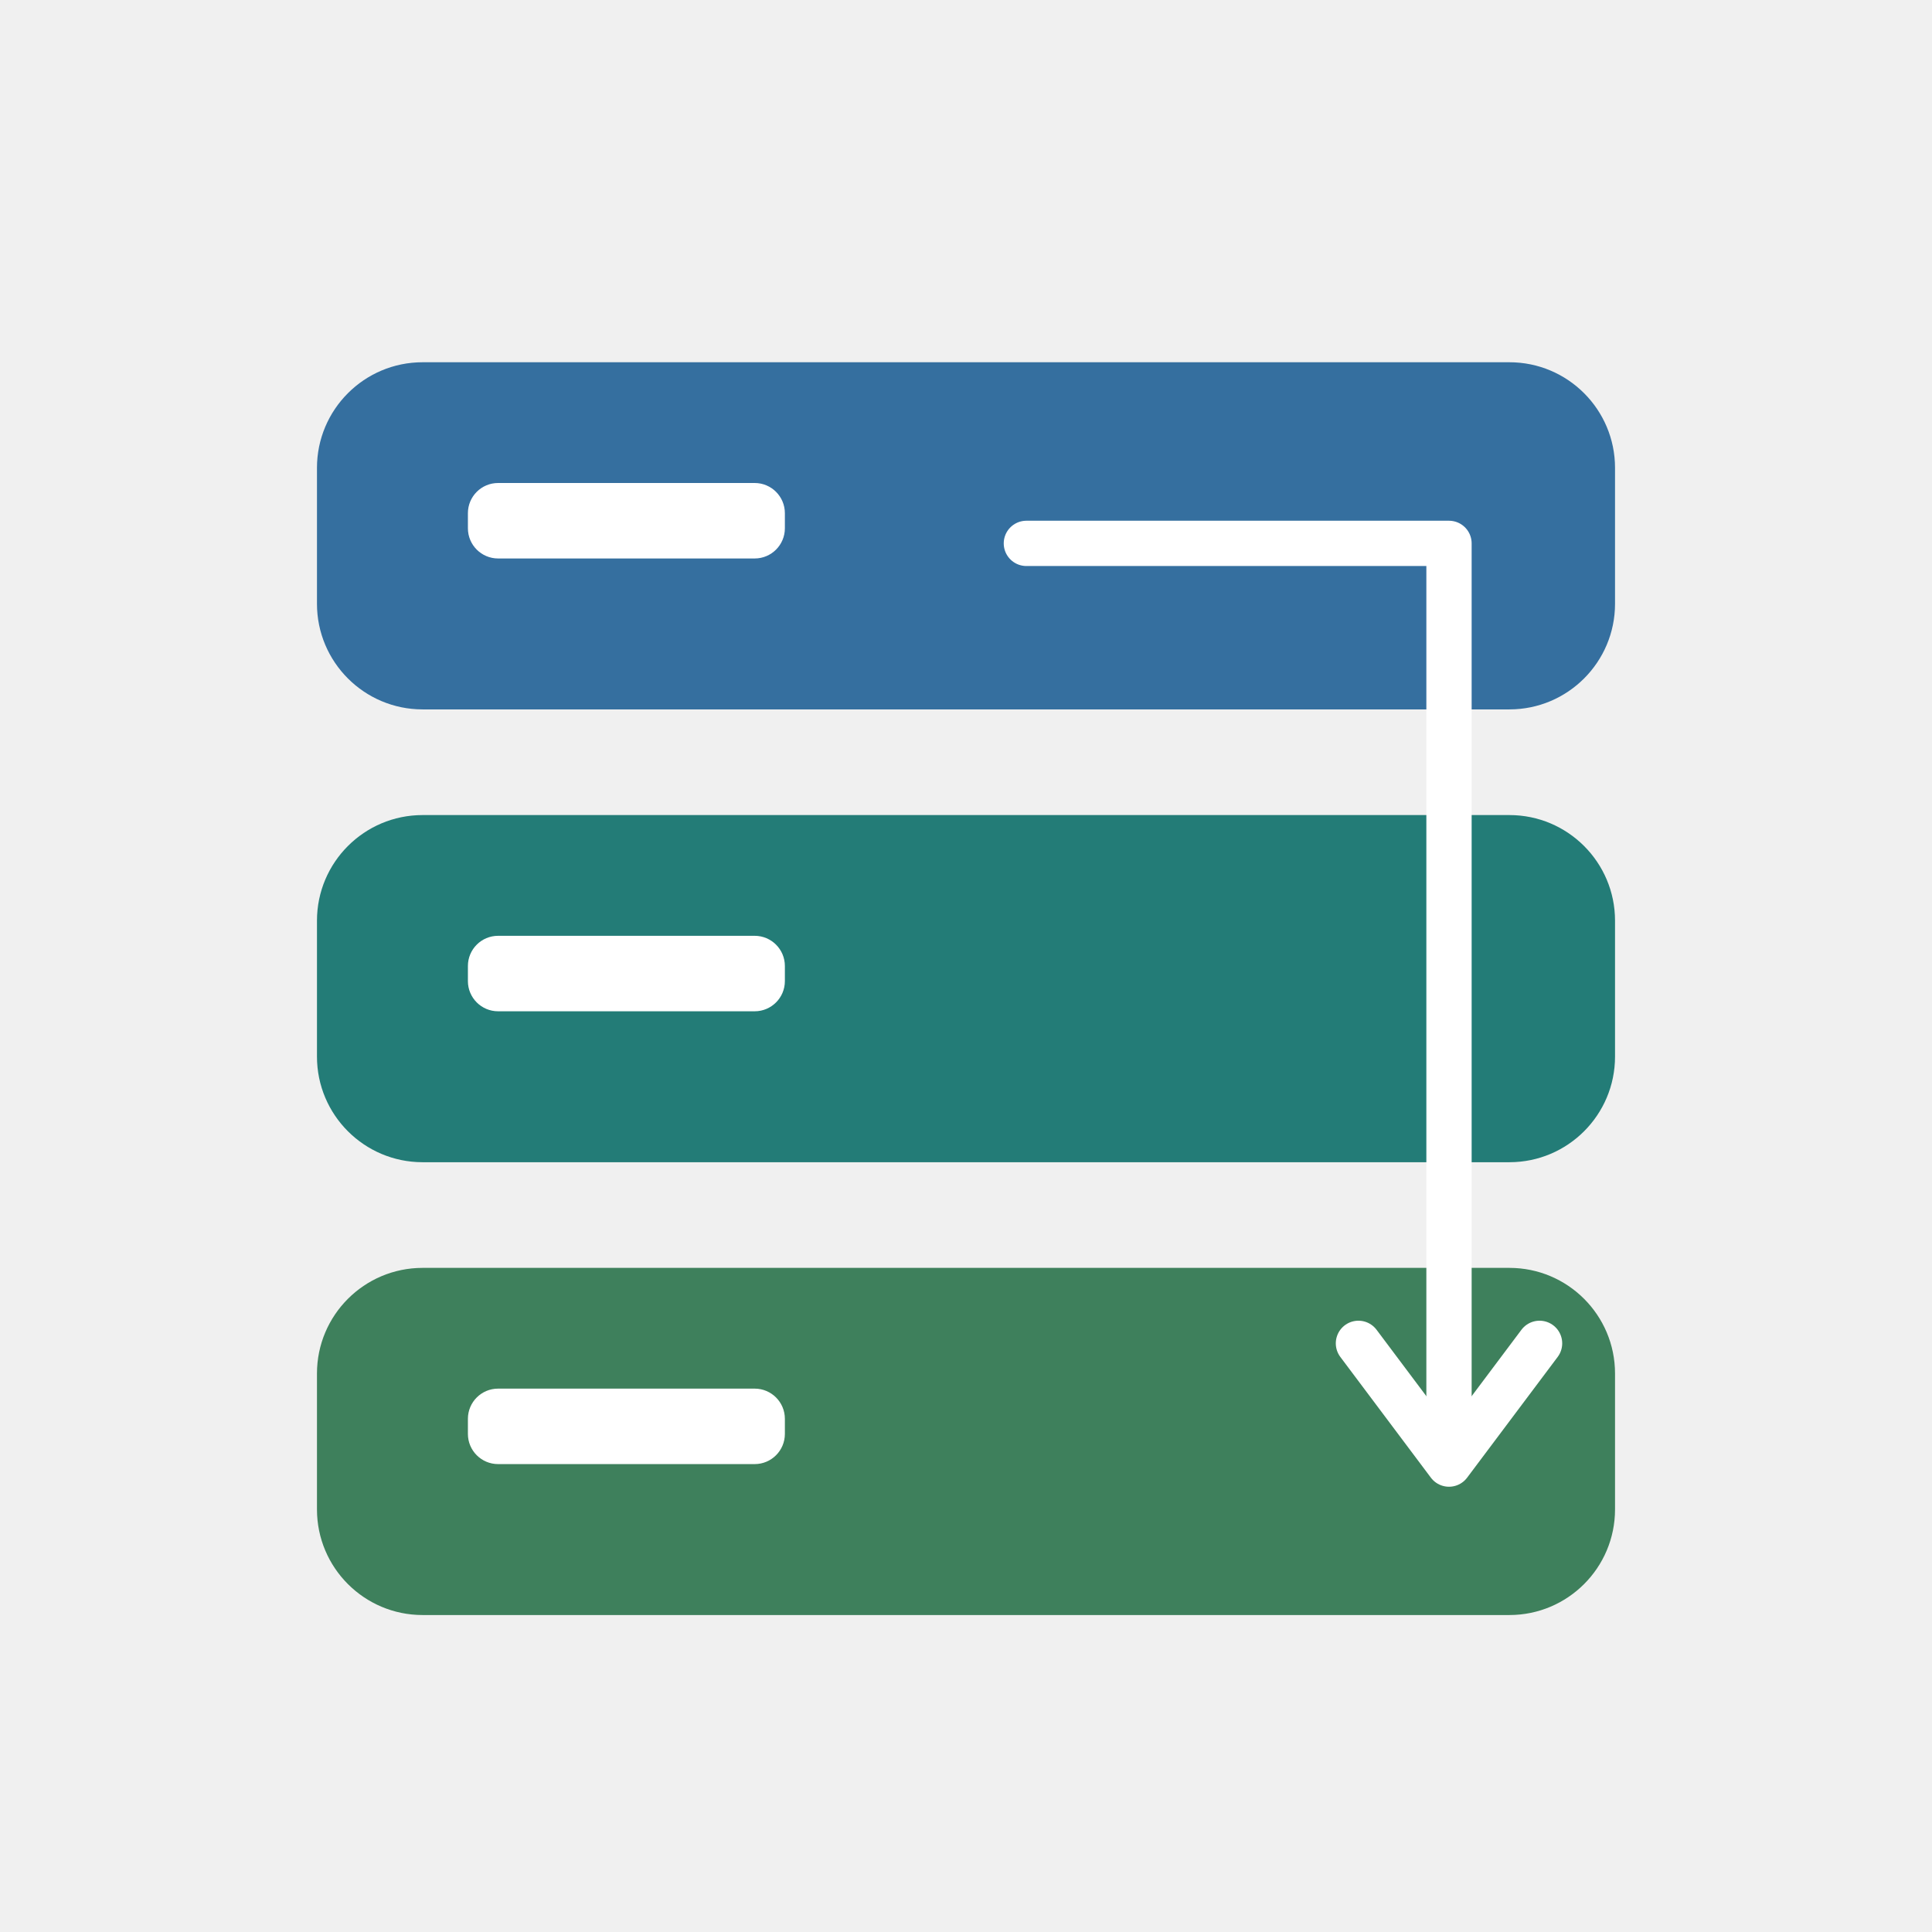
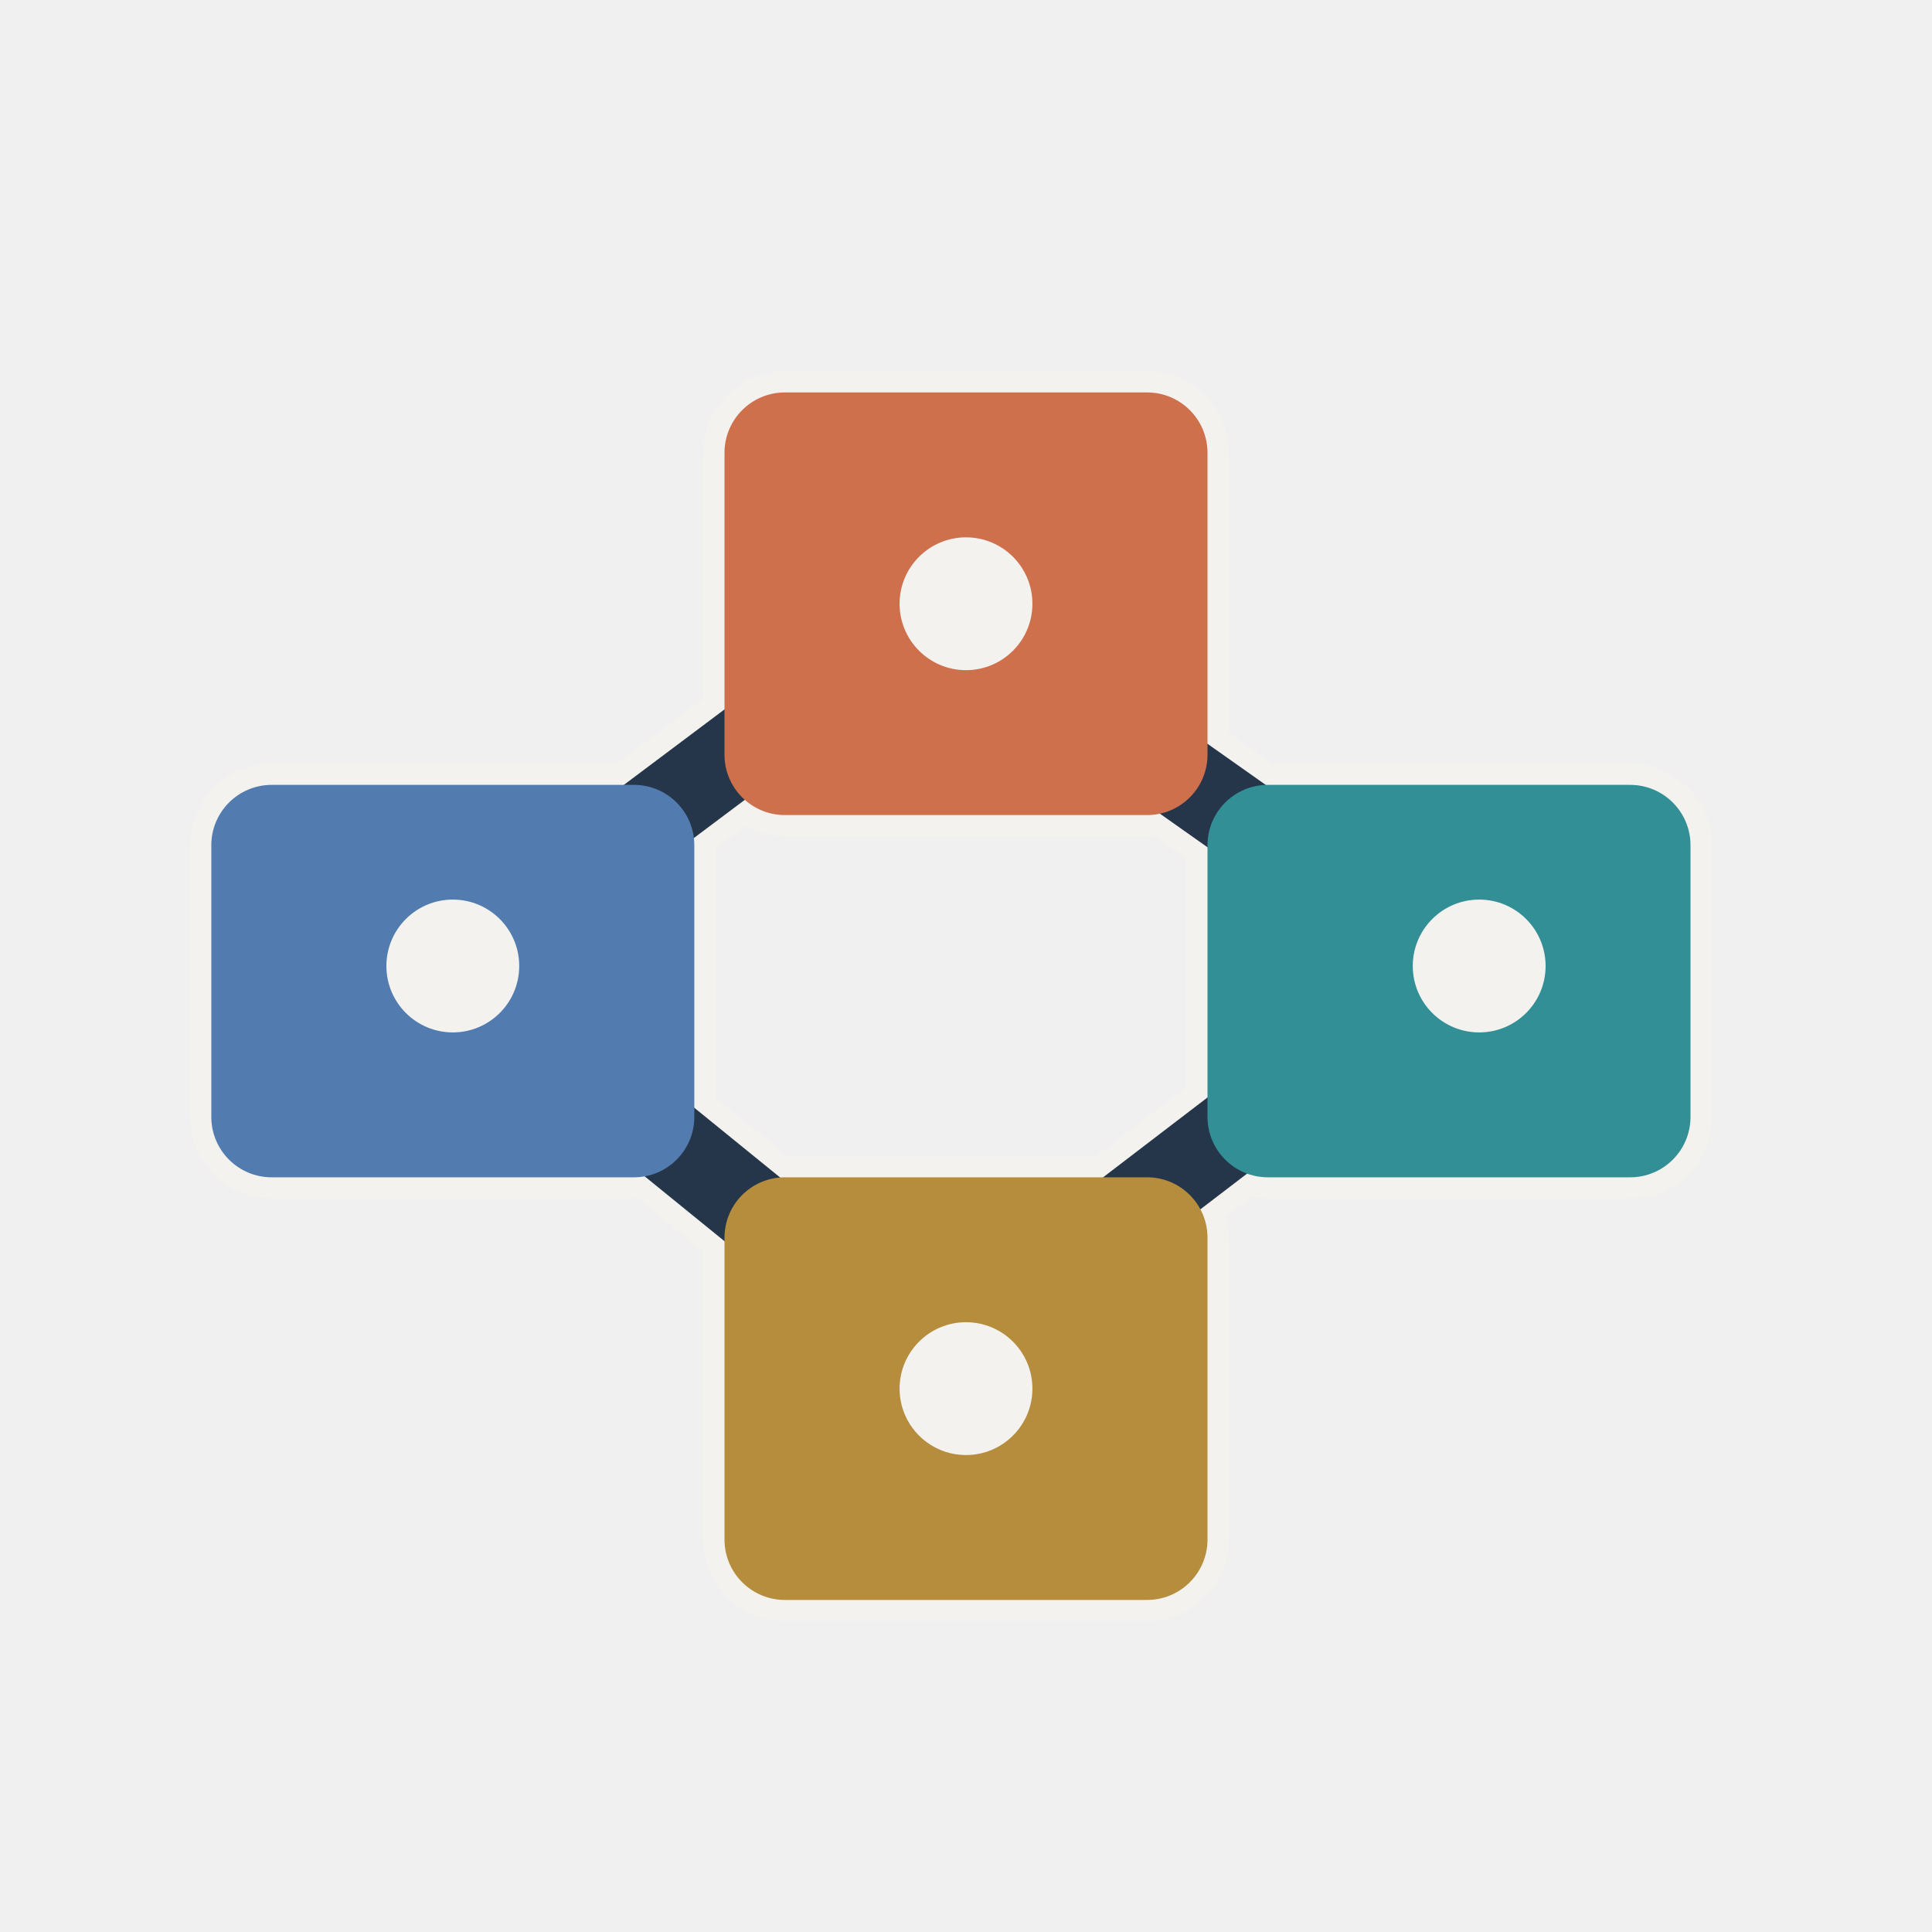
- <svg xmlns="http://www.w3.org/2000/svg" width="128" height="128" viewBox="0 0 128 128" role="img" aria-labelledby="icon-title icon-desc">
-   <rect x="21" y="24" width="86" height="23" rx="7" fill="#356F9F" />
-   <rect x="21" y="54" width="86" height="23" rx="7" fill="#237C77" />
-   <rect x="21" y="84" width="86" height="23" rx="7" fill="#3E805C" />
-   <rect x="31" y="32" width="21" height="5" rx="2" fill="#FFFFFF" />
-   <rect x="31" y="62" width="21" height="5" rx="2" fill="#FFFFFF" />
-   <rect x="31" y="92" width="21" height="5" rx="2" fill="#FFFFFF" />
-   <path d="M68 36 H96 V96" stroke="#FFFFFF" stroke-width="3" fill="none" stroke-linecap="round" stroke-linejoin="round" />
-   <path d="M90 89 L96 97 L102 89" fill="none" stroke="#FFFFFF" stroke-width="3" stroke-linecap="round" stroke-linejoin="round" />
+ <svg xmlns="http://www.w3.org/2000/svg" width="64" height="64" viewBox="0 0 64 64" fill="none" stroke-linecap="round" stroke-linejoin="round" role="img" aria-labelledby="title">
+   <g aria-hidden="true">
+     <path d="M15 32L31 20" fill="none" stroke="#F3F2EE" stroke-width="4.2" />
+     <path d="M31 20L48 32" fill="none" stroke="#F3F2EE" stroke-width="4.2" />
+     <path d="M15 32L31 45" fill="none" stroke="#F3F2EE" stroke-width="4.2" />
+     <path d="M31 45L48 32" fill="none" stroke="#F3F2EE" stroke-width="4.2" />
+     <rect x="7" y="26" width="16" height="13" rx="2" fill="#F3F2EE" stroke="#F3F2EE" stroke-width="1.4" />
+     <rect x="24" y="13" width="16" height="14" rx="2" fill="#F3F2EE" stroke="#F3F2EE" stroke-width="1.4" />
+     <rect x="40" y="26" width="16" height="13" rx="2" fill="#F3F2EE" stroke="#F3F2EE" stroke-width="1.4" />
+     <rect x="24" y="39" width="16" height="14" rx="2" fill="#F3F2EE" stroke="#F3F2EE" stroke-width="1.4" />
+     <circle cx="15" cy="32" r="2.2" fill="#F3F2EE" stroke="#F3F2EE" stroke-width="1.4" />
+     <circle cx="32" cy="20" r="2.2" fill="#F3F2EE" stroke="#F3F2EE" stroke-width="1.4" />
+     <circle cx="49" cy="32" r="2.2" fill="#F3F2EE" stroke="#F3F2EE" stroke-width="1.4" />
+     <circle cx="32" cy="46" r="2.2" fill="#F3F2EE" stroke="#F3F2EE" stroke-width="1.4" />
+   </g>
+   <g>
+     <path d="M15 32L31 20" fill="none" stroke="#26364A" stroke-width="2.8" />
+     <path d="M31 20L48 32" fill="none" stroke="#26364A" stroke-width="2.8" />
+     <path d="M15 32L31 45" fill="none" stroke="#26364A" stroke-width="2.8" />
+     <path d="M31 45L48 32" fill="none" stroke="#26364A" stroke-width="2.8" />
+     <rect x="7" y="26" width="16" height="13" rx="2" fill="#527CAF" stroke="none" stroke-width="2.5" />
+     <rect x="24" y="13" width="16" height="14" rx="2" fill="#CF704D" stroke="none" stroke-width="2.5" />
+     <rect x="40" y="26" width="16" height="13" rx="2" fill="#318F95" stroke="none" stroke-width="2.5" />
+     <rect x="24" y="39" width="16" height="14" rx="2" fill="#B58D3C" stroke="none" stroke-width="2.5" />
+     <circle cx="15" cy="32" r="2.2" fill="#F3F2EE" stroke="none" stroke-width="2.5" />
+     <circle cx="32" cy="20" r="2.2" fill="#F3F2EE" stroke="none" stroke-width="2.5" />
+     <circle cx="49" cy="32" r="2.2" fill="#F3F2EE" stroke="none" stroke-width="2.5" />
+     <circle cx="32" cy="46" r="2.2" fill="#F3F2EE" stroke="none" stroke-width="2.5" />
+   </g>
</svg>
